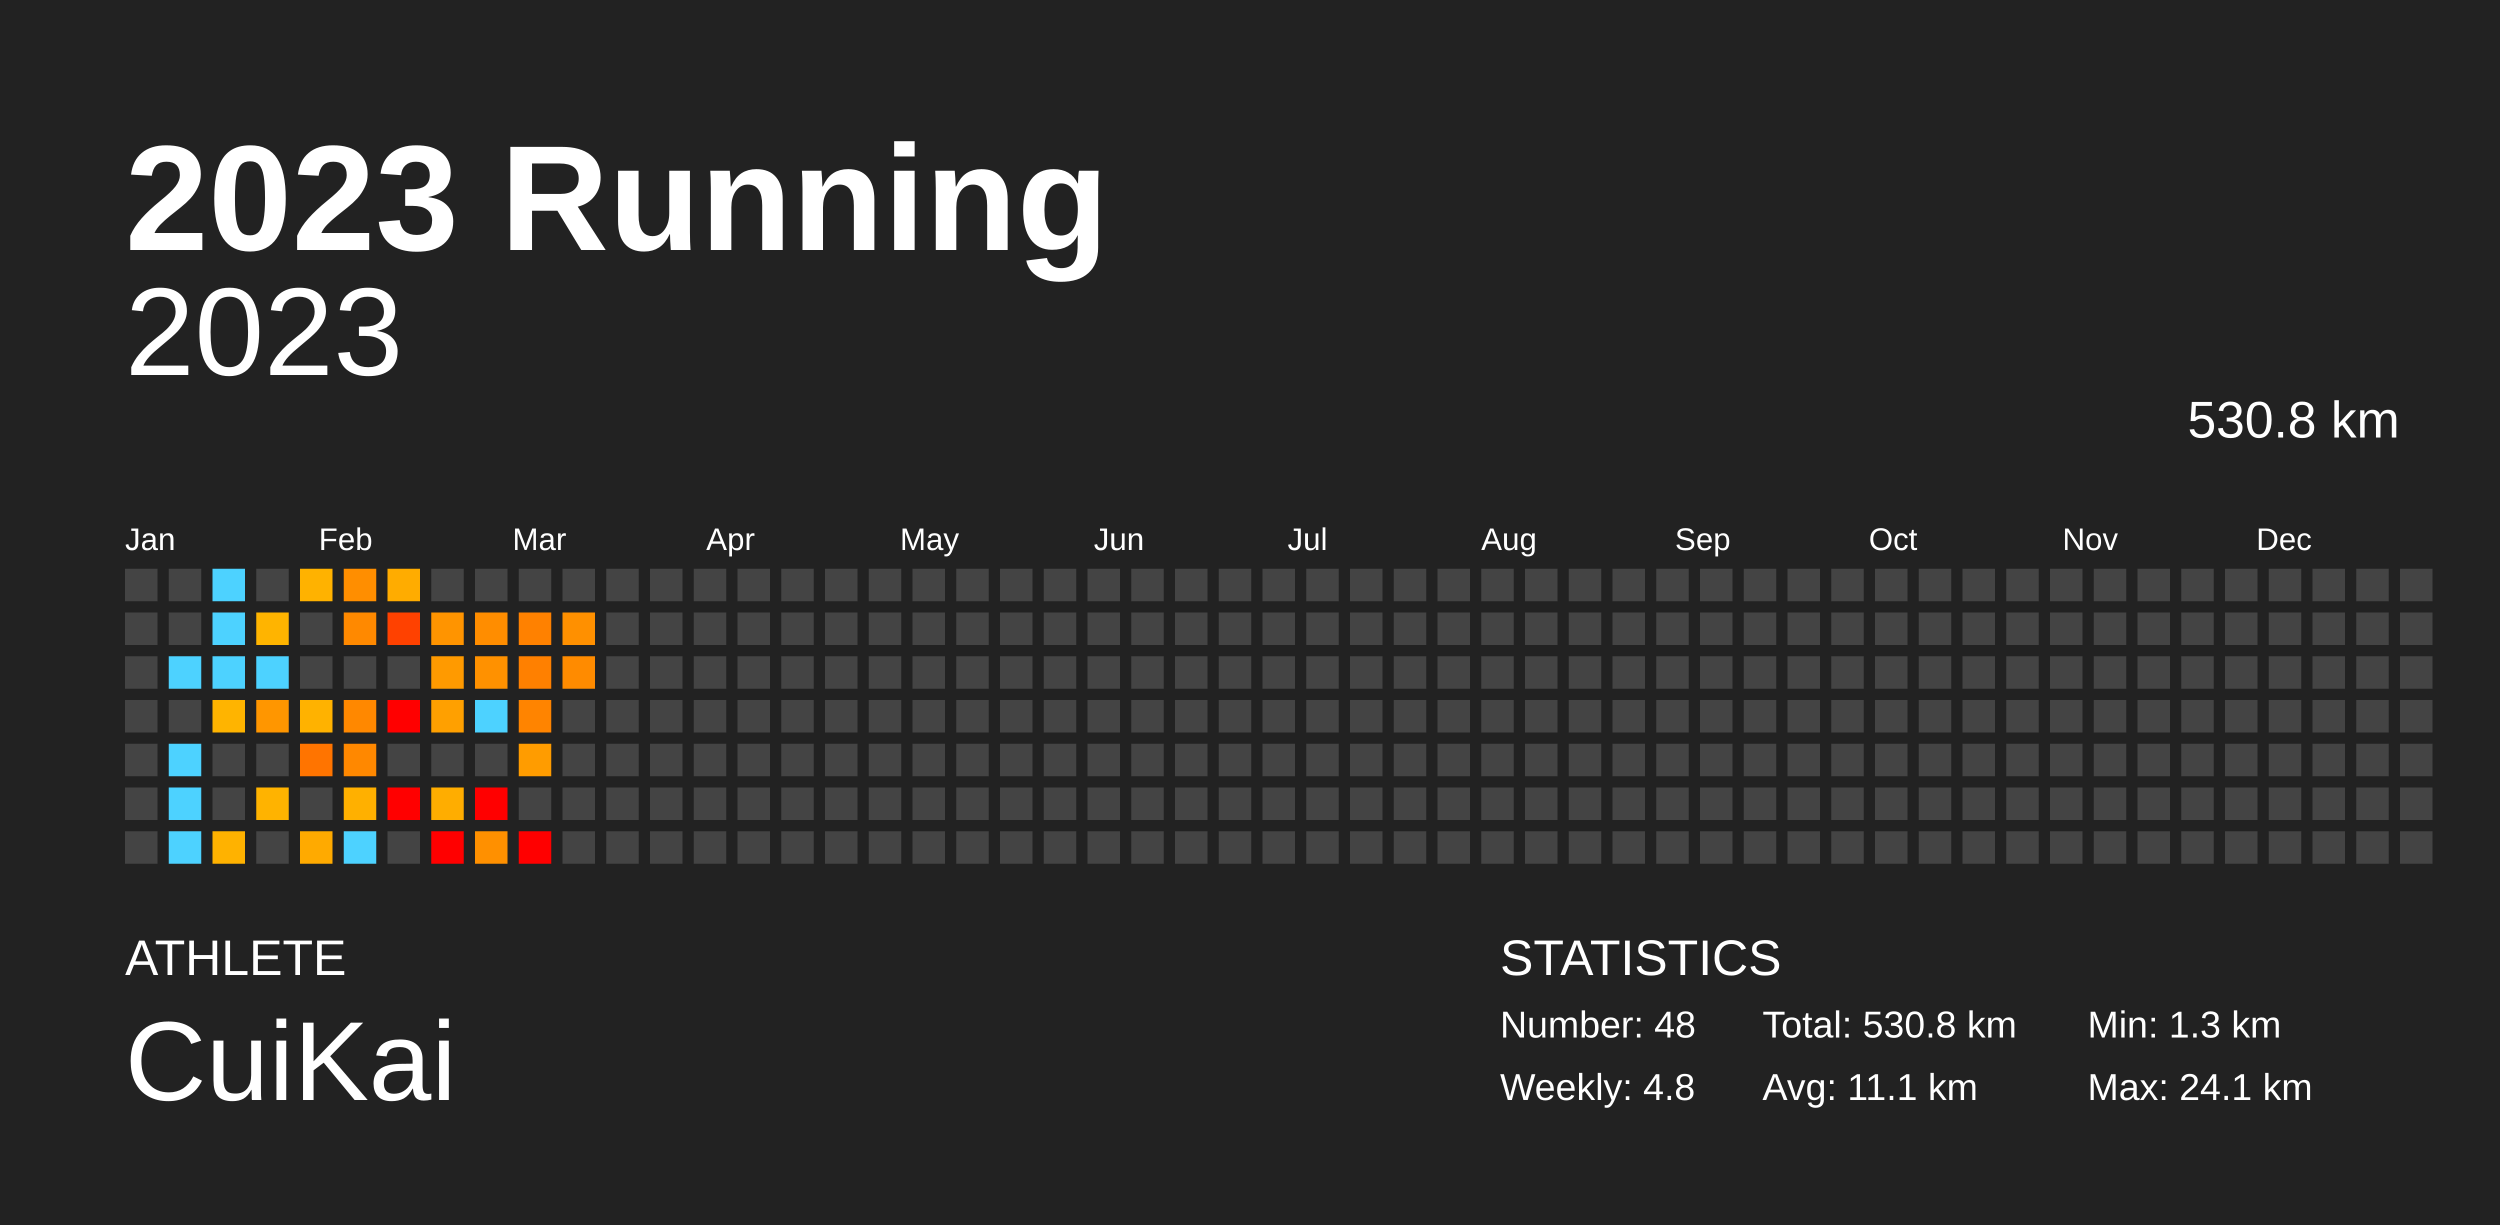
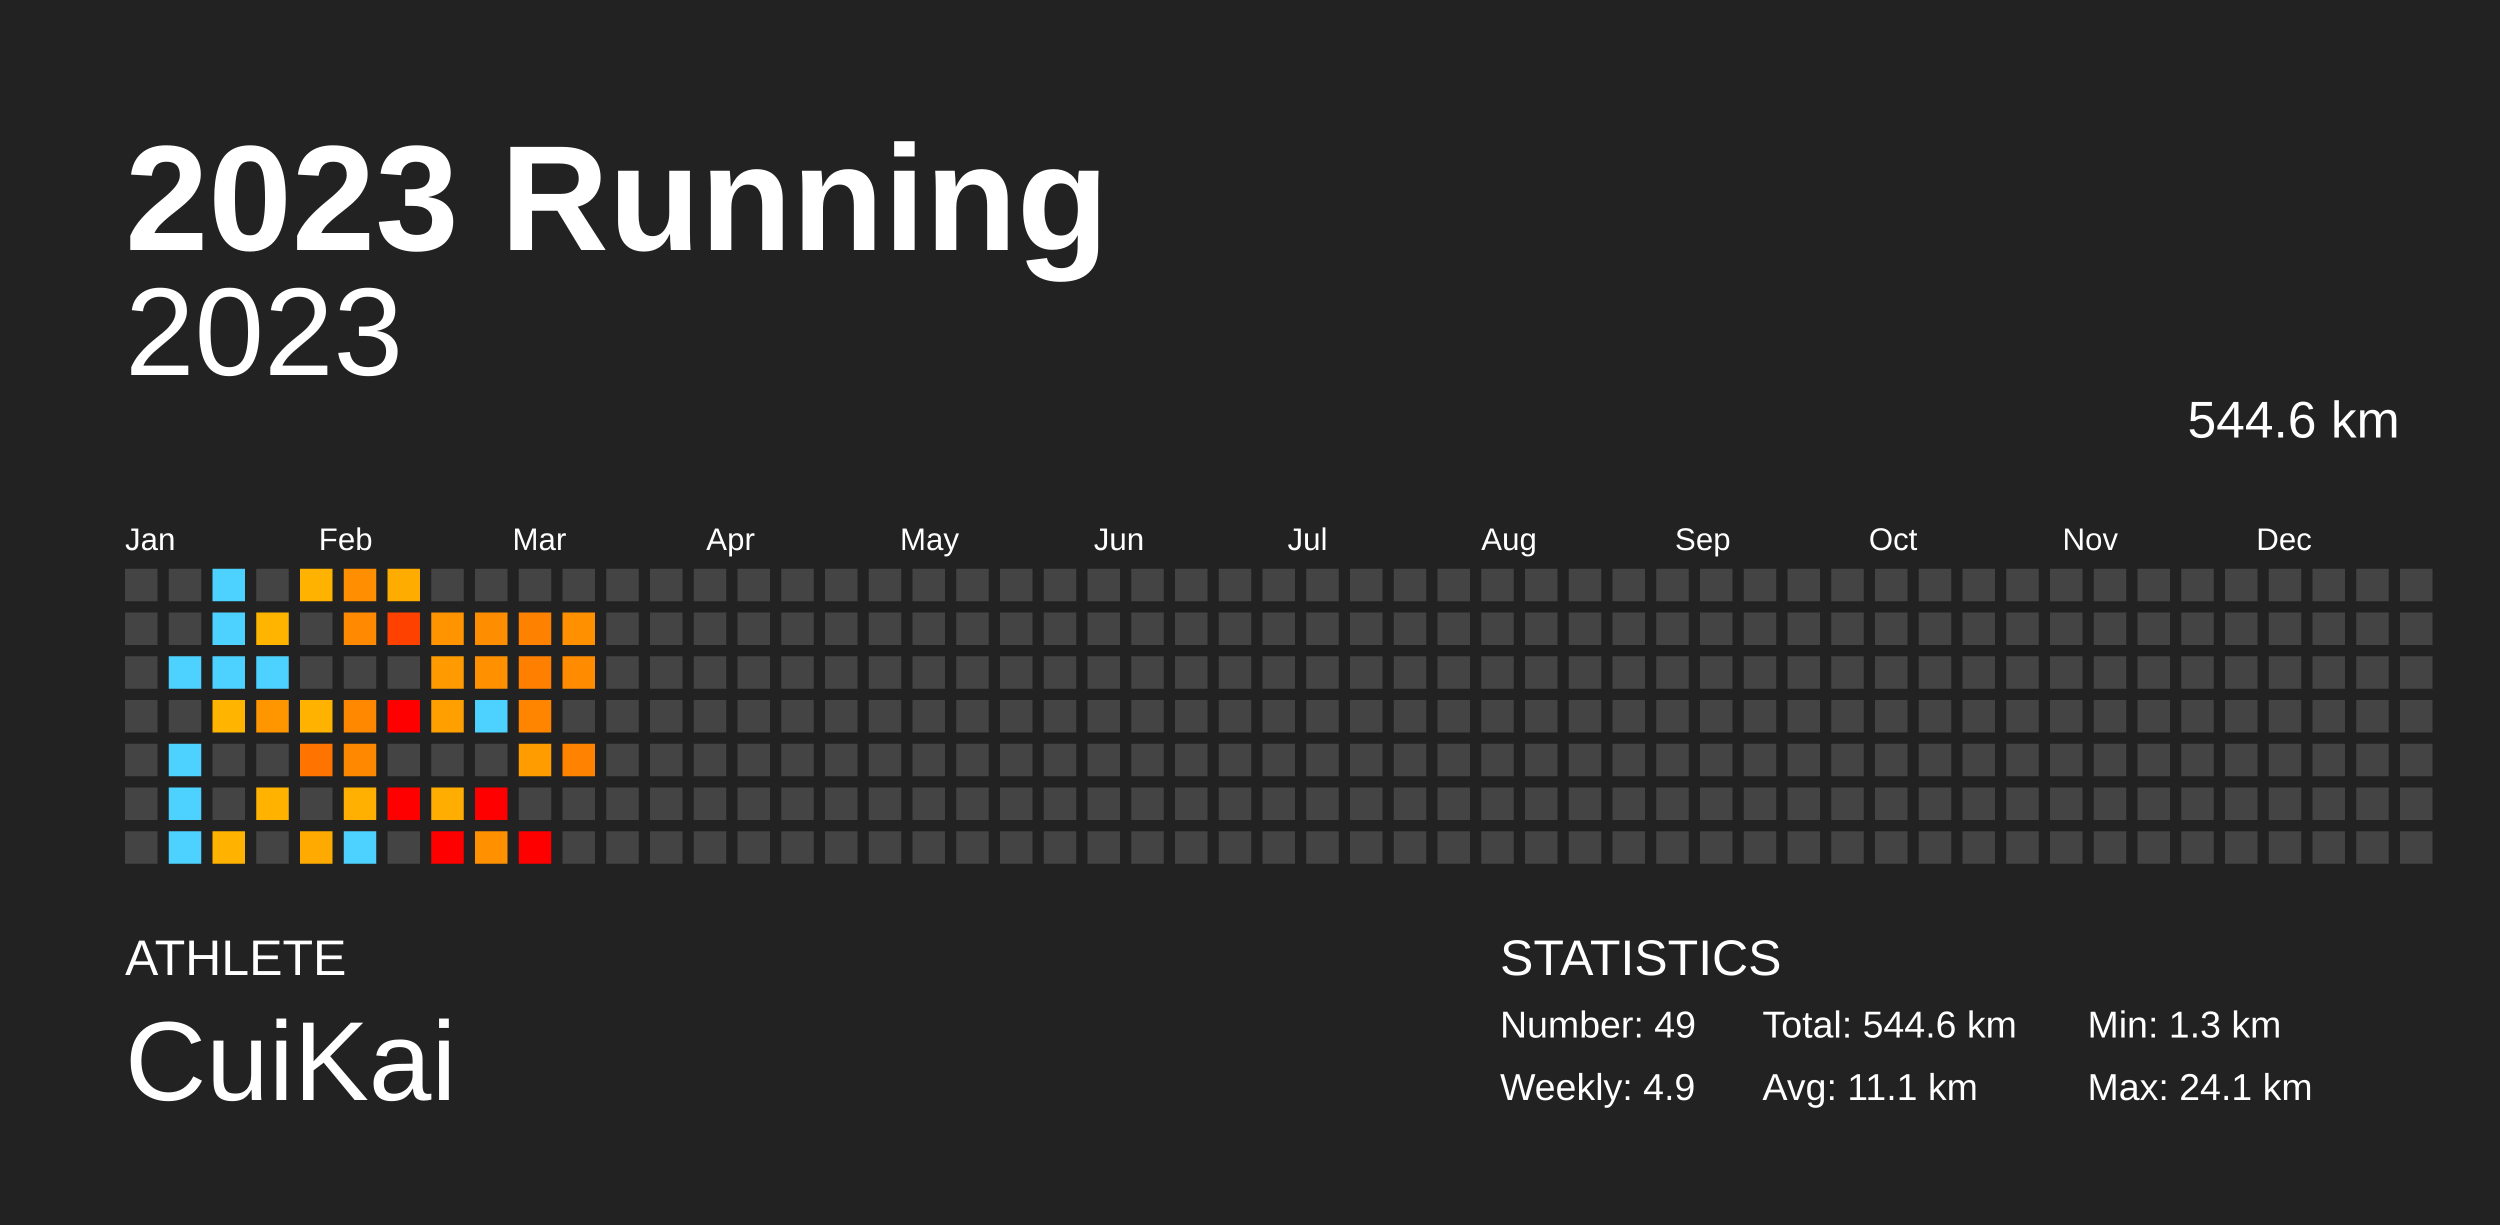
<svg xmlns="http://www.w3.org/2000/svg" baseProfile="full" height="98mm" version="1.1" viewBox="0,0,200,98" width="200mm">
  <defs />
  <rect fill="#222222" height="98" width="200" x="0" y="0" />
  <text fill="#FFFFFF" style="font-size:12px; font-family:Arial; font-weight:bold;" x="10" y="20">2023 Running</text>
  <text fill="#FFFFFF" style="font-size:4px; font-family:Arial" x="10" y="78">ATHLETE</text>
  <text fill="#FFFFFF" style="font-size:9px; font-family:Arial" x="10" y="88">CuiKai</text>
  <text fill="#FFFFFF" style="font-size:4px; font-family:Arial" x="120" y="78">STATISTICS</text>
-   <text fill="#FFFFFF" style="font-size:3px; font-family:Arial" x="120" y="83">Number: 48</text>
-   <text fill="#FFFFFF" style="font-size:3px; font-family:Arial" x="120" y="88">Weekly: 4.8</text>
-   <text fill="#FFFFFF" style="font-size:3px; font-family:Arial" x="141" y="83">Total: 530.8 km</text>
+   <text fill="#FFFFFF" style="font-size:3px; font-family:Arial" x="120" y="83">Number: 49</text>
+   <text fill="#FFFFFF" style="font-size:3px; font-family:Arial" x="120" y="88">Weekly: 4.9</text>
+   <text fill="#FFFFFF" style="font-size:3px; font-family:Arial" x="141" y="83">Total: 544.6 km</text>
  <text fill="#FFFFFF" style="font-size:3px; font-family:Arial" x="141" y="88">Avg: 11.1 km</text>
  <text fill="#FFFFFF" style="font-size:3px; font-family:Arial" x="167" y="83">Min: 1.3 km</text>
  <text fill="#FFFFFF" style="font-size:3px; font-family:Arial" x="167" y="88">Max: 24.1 km</text>
  <text alignment-baseline="hanging" fill="#FFFFFF" style="font-size:10.0px; font-family:Arial;" x="10" y="30">2023</text>
-   <text alignment-baseline="hanging" fill="#FFFFFF" style="font-size:4.125px; font-family:Arial;" x="175" y="35">530.8 km</text>
+   <text alignment-baseline="hanging" fill="#FFFFFF" style="font-size:4.125px; font-family:Arial;" x="175" y="35">544.6 km</text>
  <text fill="#FFFFFF" style="font-size:2.5px; font-family:Arial" x="10.0" y="44">Jan</text>
  <text fill="#FFFFFF" style="font-size:2.5px; font-family:Arial" x="25.5" y="44">Feb</text>
  <text fill="#FFFFFF" style="font-size:2.5px; font-family:Arial" x="41.0" y="44">Mar</text>
  <text fill="#FFFFFF" style="font-size:2.5px; font-family:Arial" x="56.5" y="44">Apr</text>
  <text fill="#FFFFFF" style="font-size:2.5px; font-family:Arial" x="72.0" y="44">May</text>
  <text fill="#FFFFFF" style="font-size:2.5px; font-family:Arial" x="87.5" y="44">Jun</text>
  <text fill="#FFFFFF" style="font-size:2.5px; font-family:Arial" x="103.0" y="44">Jul</text>
  <text fill="#FFFFFF" style="font-size:2.5px; font-family:Arial" x="118.5" y="44">Aug</text>
  <text fill="#FFFFFF" style="font-size:2.5px; font-family:Arial" x="134.0" y="44">Sep</text>
  <text fill="#FFFFFF" style="font-size:2.5px; font-family:Arial" x="149.5" y="44">Oct</text>
  <text fill="#FFFFFF" style="font-size:2.5px; font-family:Arial" x="165.0" y="44">Nov</text>
  <text fill="#FFFFFF" style="font-size:2.5px; font-family:Arial" x="180.5" y="44">Dec</text>
  <rect fill="#444444" height="2.6" width="2.6" x="10.0" y="45.5" />
  <rect fill="#444444" height="2.6" width="2.6" x="10.0" y="49.0" />
  <rect fill="#444444" height="2.6" width="2.6" x="10.0" y="52.5" />
  <rect fill="#444444" height="2.6" width="2.6" x="10.0" y="56.0" />
  <rect fill="#444444" height="2.6" width="2.6" x="10.0" y="59.5" />
  <rect fill="#444444" height="2.6" width="2.6" x="10.0" y="63.0" />
  <rect fill="#444444" height="2.6" width="2.6" x="10.0" y="66.5" />
  <rect fill="#444444" height="2.6" width="2.6" x="13.5" y="45.5" />
  <rect fill="#444444" height="2.6" width="2.6" x="13.5" y="49.0" />
  <rect fill="#4dd2ff" height="2.6" width="2.6" x="13.5" y="52.5" />
  <rect fill="#444444" height="2.6" width="2.6" x="13.5" y="56.0" />
  <rect fill="#4dd2ff" height="2.6" width="2.6" x="13.5" y="59.5" />
  <rect fill="#4dd2ff" height="2.6" width="2.6" x="13.5" y="63.0" />
  <rect fill="#4dd2ff" height="2.6" width="2.6" x="13.5" y="66.5" />
  <rect fill="#4dd2ff" height="2.6" width="2.6" x="17.0" y="45.5" />
  <rect fill="#4dd2ff" height="2.6" width="2.6" x="17.0" y="49.0" />
  <rect fill="#4dd2ff" height="2.6" width="2.6" x="17.0" y="52.5" />
  <rect fill="#ffb400" height="2.6" width="2.6" x="17.0" y="56.0" />
  <rect fill="#444444" height="2.6" width="2.6" x="17.0" y="59.5" />
  <rect fill="#444444" height="2.6" width="2.6" x="17.0" y="63.0" />
  <rect fill="#ffb200" height="2.6" width="2.6" x="17.0" y="66.5" />
  <rect fill="#444444" height="2.6" width="2.6" x="20.5" y="45.5" />
  <rect fill="#ffb400" height="2.6" width="2.6" x="20.5" y="49.0" />
  <rect fill="#4dd2ff" height="2.6" width="2.6" x="20.5" y="52.5" />
  <rect fill="#ff9600" height="2.6" width="2.6" x="20.5" y="56.0" />
  <rect fill="#444444" height="2.6" width="2.6" x="20.5" y="59.5" />
  <rect fill="#ffb300" height="2.6" width="2.6" x="20.5" y="63.0" />
  <rect fill="#444444" height="2.6" width="2.6" x="20.5" y="66.5" />
  <rect fill="#ffb200" height="2.6" width="2.6" x="24.0" y="45.5" />
  <rect fill="#444444" height="2.6" width="2.6" x="24.0" y="49.0" />
  <rect fill="#444444" height="2.6" width="2.6" x="24.0" y="52.5" />
  <rect fill="#ffb200" height="2.6" width="2.6" x="24.0" y="56.0" />
  <rect fill="#ff7400" height="2.6" width="2.6" x="24.0" y="59.5" />
  <rect fill="#444444" height="2.6" width="2.6" x="24.0" y="63.0" />
  <rect fill="#ffaa00" height="2.6" width="2.6" x="24.0" y="66.5" />
  <rect fill="#ff8e00" height="2.6" width="2.6" x="27.5" y="45.5" />
  <rect fill="#ff8900" height="2.6" width="2.6" x="27.5" y="49.0" />
  <rect fill="#444444" height="2.6" width="2.6" x="27.5" y="52.5" />
  <rect fill="#ff8800" height="2.6" width="2.6" x="27.5" y="56.0" />
  <rect fill="#ff8800" height="2.6" width="2.6" x="27.5" y="59.5" />
  <rect fill="#ffb000" height="2.6" width="2.6" x="27.5" y="63.0" />
  <rect fill="#4dd2ff" height="2.6" width="2.6" x="27.5" y="66.5" />
  <rect fill="#ffac00" height="2.6" width="2.6" x="31.0" y="45.5" />
  <rect fill="#ff4100" height="2.6" width="2.6" x="31.0" y="49.0" />
  <rect fill="#444444" height="2.6" width="2.6" x="31.0" y="52.5" />
  <rect fill="red" height="2.6" width="2.6" x="31.0" y="56.0" />
  <rect fill="#444444" height="2.6" width="2.6" x="31.0" y="59.5" />
  <rect fill="red" height="2.6" width="2.6" x="31.0" y="63.0" />
  <rect fill="#444444" height="2.6" width="2.6" x="31.0" y="66.5" />
  <rect fill="#444444" height="2.6" width="2.6" x="34.5" y="45.5" />
  <rect fill="#ff9400" height="2.6" width="2.6" x="34.5" y="49.0" />
  <rect fill="#ff9a00" height="2.6" width="2.6" x="34.5" y="52.5" />
  <rect fill="#ffa000" height="2.6" width="2.6" x="34.5" y="56.0" />
  <rect fill="#444444" height="2.6" width="2.6" x="34.5" y="59.5" />
  <rect fill="#ffad00" height="2.6" width="2.6" x="34.5" y="63.0" />
  <rect fill="red" height="2.6" width="2.6" x="34.5" y="66.5" />
  <rect fill="#444444" height="2.6" width="2.6" x="38.0" y="45.5" />
  <rect fill="#ff8d00" height="2.6" width="2.6" x="38.0" y="49.0" />
  <rect fill="#ff9100" height="2.6" width="2.6" x="38.0" y="52.5" />
  <rect fill="#4dd2ff" height="2.6" width="2.6" x="38.0" y="56.0" />
  <rect fill="#444444" height="2.6" width="2.6" x="38.0" y="59.5" />
  <rect fill="red" height="2.6" width="2.6" x="38.0" y="63.0" />
  <rect fill="#ff9000" height="2.6" width="2.6" x="38.0" y="66.5" />
  <rect fill="#444444" height="2.6" width="2.6" x="41.5" y="45.5" />
  <rect fill="#ff8100" height="2.6" width="2.6" x="41.5" y="49.0" />
  <rect fill="#ff8000" height="2.6" width="2.6" x="41.5" y="52.5" />
  <rect fill="#ff8400" height="2.6" width="2.6" x="41.5" y="56.0" />
  <rect fill="#ff9c00" height="2.6" width="2.6" x="41.5" y="59.5" />
  <rect fill="#444444" height="2.6" width="2.6" x="41.5" y="63.0" />
  <rect fill="red" height="2.6" width="2.6" x="41.5" y="66.5" />
  <rect fill="#444444" height="2.6" width="2.6" x="45.0" y="45.5" />
  <rect fill="#ff9000" height="2.6" width="2.6" x="45.0" y="49.0" />
  <rect fill="#ff8b00" height="2.6" width="2.6" x="45.0" y="52.5" />
  <rect fill="#444444" height="2.6" width="2.6" x="45.0" y="56.0" />
-   <rect fill="#444444" height="2.6" width="2.6" x="45.0" y="59.5" />
+   <rect fill="#ff8300" height="2.6" width="2.6" x="45.0" y="59.5" />
  <rect fill="#444444" height="2.6" width="2.6" x="45.0" y="63.0" />
  <rect fill="#444444" height="2.6" width="2.6" x="45.0" y="66.5" />
  <rect fill="#444444" height="2.6" width="2.6" x="48.5" y="45.5" />
  <rect fill="#444444" height="2.6" width="2.6" x="48.5" y="49.0" />
  <rect fill="#444444" height="2.6" width="2.6" x="48.5" y="52.5" />
  <rect fill="#444444" height="2.6" width="2.6" x="48.5" y="56.0" />
  <rect fill="#444444" height="2.6" width="2.6" x="48.5" y="59.5" />
  <rect fill="#444444" height="2.6" width="2.6" x="48.5" y="63.0" />
  <rect fill="#444444" height="2.6" width="2.6" x="48.5" y="66.5" />
  <rect fill="#444444" height="2.6" width="2.6" x="52.0" y="45.5" />
  <rect fill="#444444" height="2.6" width="2.6" x="52.0" y="49.0" />
  <rect fill="#444444" height="2.6" width="2.6" x="52.0" y="52.5" />
  <rect fill="#444444" height="2.6" width="2.6" x="52.0" y="56.0" />
  <rect fill="#444444" height="2.6" width="2.6" x="52.0" y="59.5" />
  <rect fill="#444444" height="2.6" width="2.6" x="52.0" y="63.0" />
  <rect fill="#444444" height="2.6" width="2.6" x="52.0" y="66.5" />
  <rect fill="#444444" height="2.6" width="2.6" x="55.5" y="45.5" />
  <rect fill="#444444" height="2.6" width="2.6" x="55.5" y="49.0" />
  <rect fill="#444444" height="2.6" width="2.6" x="55.5" y="52.5" />
  <rect fill="#444444" height="2.6" width="2.6" x="55.5" y="56.0" />
  <rect fill="#444444" height="2.6" width="2.6" x="55.5" y="59.5" />
  <rect fill="#444444" height="2.6" width="2.6" x="55.5" y="63.0" />
  <rect fill="#444444" height="2.6" width="2.6" x="55.5" y="66.5" />
  <rect fill="#444444" height="2.6" width="2.6" x="59.0" y="45.5" />
  <rect fill="#444444" height="2.6" width="2.6" x="59.0" y="49.0" />
  <rect fill="#444444" height="2.6" width="2.6" x="59.0" y="52.5" />
  <rect fill="#444444" height="2.6" width="2.6" x="59.0" y="56.0" />
  <rect fill="#444444" height="2.6" width="2.6" x="59.0" y="59.5" />
  <rect fill="#444444" height="2.6" width="2.6" x="59.0" y="63.0" />
  <rect fill="#444444" height="2.6" width="2.6" x="59.0" y="66.5" />
  <rect fill="#444444" height="2.6" width="2.6" x="62.5" y="45.5" />
  <rect fill="#444444" height="2.6" width="2.6" x="62.5" y="49.0" />
  <rect fill="#444444" height="2.6" width="2.6" x="62.5" y="52.5" />
  <rect fill="#444444" height="2.6" width="2.6" x="62.5" y="56.0" />
  <rect fill="#444444" height="2.6" width="2.6" x="62.5" y="59.5" />
  <rect fill="#444444" height="2.6" width="2.6" x="62.5" y="63.0" />
  <rect fill="#444444" height="2.6" width="2.6" x="62.5" y="66.5" />
  <rect fill="#444444" height="2.6" width="2.6" x="66.0" y="45.5" />
  <rect fill="#444444" height="2.6" width="2.6" x="66.0" y="49.0" />
  <rect fill="#444444" height="2.6" width="2.6" x="66.0" y="52.5" />
  <rect fill="#444444" height="2.6" width="2.6" x="66.0" y="56.0" />
  <rect fill="#444444" height="2.6" width="2.6" x="66.0" y="59.5" />
  <rect fill="#444444" height="2.6" width="2.6" x="66.0" y="63.0" />
  <rect fill="#444444" height="2.6" width="2.6" x="66.0" y="66.5" />
  <rect fill="#444444" height="2.6" width="2.6" x="69.5" y="45.5" />
  <rect fill="#444444" height="2.6" width="2.6" x="69.5" y="49.0" />
  <rect fill="#444444" height="2.6" width="2.6" x="69.5" y="52.5" />
  <rect fill="#444444" height="2.6" width="2.6" x="69.5" y="56.0" />
  <rect fill="#444444" height="2.6" width="2.6" x="69.5" y="59.5" />
  <rect fill="#444444" height="2.6" width="2.6" x="69.5" y="63.0" />
  <rect fill="#444444" height="2.6" width="2.6" x="69.5" y="66.5" />
  <rect fill="#444444" height="2.6" width="2.6" x="73.0" y="45.5" />
  <rect fill="#444444" height="2.6" width="2.6" x="73.0" y="49.0" />
  <rect fill="#444444" height="2.6" width="2.6" x="73.0" y="52.5" />
  <rect fill="#444444" height="2.6" width="2.6" x="73.0" y="56.0" />
  <rect fill="#444444" height="2.6" width="2.6" x="73.0" y="59.5" />
  <rect fill="#444444" height="2.6" width="2.6" x="73.0" y="63.0" />
  <rect fill="#444444" height="2.6" width="2.6" x="73.0" y="66.5" />
  <rect fill="#444444" height="2.6" width="2.6" x="76.5" y="45.5" />
  <rect fill="#444444" height="2.6" width="2.6" x="76.5" y="49.0" />
  <rect fill="#444444" height="2.6" width="2.6" x="76.5" y="52.5" />
  <rect fill="#444444" height="2.6" width="2.6" x="76.5" y="56.0" />
  <rect fill="#444444" height="2.6" width="2.6" x="76.5" y="59.5" />
  <rect fill="#444444" height="2.6" width="2.6" x="76.5" y="63.0" />
  <rect fill="#444444" height="2.6" width="2.6" x="76.5" y="66.5" />
  <rect fill="#444444" height="2.6" width="2.6" x="80.0" y="45.5" />
  <rect fill="#444444" height="2.6" width="2.6" x="80.0" y="49.0" />
  <rect fill="#444444" height="2.6" width="2.6" x="80.0" y="52.5" />
  <rect fill="#444444" height="2.6" width="2.6" x="80.0" y="56.0" />
  <rect fill="#444444" height="2.6" width="2.6" x="80.0" y="59.5" />
  <rect fill="#444444" height="2.6" width="2.6" x="80.0" y="63.0" />
  <rect fill="#444444" height="2.6" width="2.6" x="80.0" y="66.5" />
  <rect fill="#444444" height="2.6" width="2.6" x="83.5" y="45.5" />
  <rect fill="#444444" height="2.6" width="2.6" x="83.5" y="49.0" />
  <rect fill="#444444" height="2.6" width="2.6" x="83.5" y="52.5" />
  <rect fill="#444444" height="2.6" width="2.6" x="83.5" y="56.0" />
  <rect fill="#444444" height="2.6" width="2.6" x="83.5" y="59.5" />
  <rect fill="#444444" height="2.6" width="2.6" x="83.5" y="63.0" />
  <rect fill="#444444" height="2.6" width="2.6" x="83.5" y="66.5" />
  <rect fill="#444444" height="2.6" width="2.6" x="87.0" y="45.5" />
  <rect fill="#444444" height="2.6" width="2.6" x="87.0" y="49.0" />
  <rect fill="#444444" height="2.6" width="2.6" x="87.0" y="52.5" />
  <rect fill="#444444" height="2.6" width="2.6" x="87.0" y="56.0" />
  <rect fill="#444444" height="2.6" width="2.6" x="87.0" y="59.5" />
  <rect fill="#444444" height="2.6" width="2.6" x="87.0" y="63.0" />
  <rect fill="#444444" height="2.6" width="2.6" x="87.0" y="66.5" />
  <rect fill="#444444" height="2.6" width="2.6" x="90.5" y="45.5" />
  <rect fill="#444444" height="2.6" width="2.6" x="90.5" y="49.0" />
  <rect fill="#444444" height="2.6" width="2.6" x="90.5" y="52.5" />
  <rect fill="#444444" height="2.6" width="2.6" x="90.5" y="56.0" />
  <rect fill="#444444" height="2.6" width="2.6" x="90.5" y="59.5" />
  <rect fill="#444444" height="2.6" width="2.6" x="90.5" y="63.0" />
  <rect fill="#444444" height="2.6" width="2.6" x="90.5" y="66.5" />
  <rect fill="#444444" height="2.6" width="2.6" x="94.0" y="45.5" />
  <rect fill="#444444" height="2.6" width="2.6" x="94.0" y="49.0" />
  <rect fill="#444444" height="2.6" width="2.6" x="94.0" y="52.5" />
  <rect fill="#444444" height="2.6" width="2.6" x="94.0" y="56.0" />
  <rect fill="#444444" height="2.6" width="2.6" x="94.0" y="59.5" />
  <rect fill="#444444" height="2.6" width="2.6" x="94.0" y="63.0" />
  <rect fill="#444444" height="2.6" width="2.6" x="94.0" y="66.5" />
  <rect fill="#444444" height="2.6" width="2.6" x="97.5" y="45.5" />
  <rect fill="#444444" height="2.6" width="2.6" x="97.5" y="49.0" />
  <rect fill="#444444" height="2.6" width="2.6" x="97.5" y="52.5" />
  <rect fill="#444444" height="2.6" width="2.6" x="97.5" y="56.0" />
  <rect fill="#444444" height="2.6" width="2.6" x="97.5" y="59.5" />
  <rect fill="#444444" height="2.6" width="2.6" x="97.5" y="63.0" />
  <rect fill="#444444" height="2.6" width="2.6" x="97.5" y="66.5" />
  <rect fill="#444444" height="2.6" width="2.6" x="101.0" y="45.5" />
  <rect fill="#444444" height="2.6" width="2.6" x="101.0" y="49.0" />
  <rect fill="#444444" height="2.6" width="2.6" x="101.0" y="52.5" />
  <rect fill="#444444" height="2.6" width="2.6" x="101.0" y="56.0" />
  <rect fill="#444444" height="2.6" width="2.6" x="101.0" y="59.5" />
  <rect fill="#444444" height="2.6" width="2.6" x="101.0" y="63.0" />
  <rect fill="#444444" height="2.6" width="2.6" x="101.0" y="66.5" />
  <rect fill="#444444" height="2.6" width="2.6" x="104.5" y="45.5" />
  <rect fill="#444444" height="2.6" width="2.6" x="104.5" y="49.0" />
  <rect fill="#444444" height="2.6" width="2.6" x="104.5" y="52.5" />
  <rect fill="#444444" height="2.6" width="2.6" x="104.5" y="56.0" />
  <rect fill="#444444" height="2.6" width="2.6" x="104.5" y="59.5" />
  <rect fill="#444444" height="2.6" width="2.6" x="104.5" y="63.0" />
  <rect fill="#444444" height="2.6" width="2.6" x="104.5" y="66.5" />
  <rect fill="#444444" height="2.6" width="2.6" x="108.0" y="45.5" />
  <rect fill="#444444" height="2.6" width="2.6" x="108.0" y="49.0" />
  <rect fill="#444444" height="2.6" width="2.6" x="108.0" y="52.5" />
  <rect fill="#444444" height="2.6" width="2.6" x="108.0" y="56.0" />
  <rect fill="#444444" height="2.6" width="2.6" x="108.0" y="59.5" />
  <rect fill="#444444" height="2.6" width="2.6" x="108.0" y="63.0" />
  <rect fill="#444444" height="2.6" width="2.6" x="108.0" y="66.5" />
  <rect fill="#444444" height="2.6" width="2.6" x="111.5" y="45.5" />
  <rect fill="#444444" height="2.6" width="2.6" x="111.5" y="49.0" />
  <rect fill="#444444" height="2.6" width="2.6" x="111.5" y="52.5" />
  <rect fill="#444444" height="2.6" width="2.6" x="111.5" y="56.0" />
  <rect fill="#444444" height="2.6" width="2.6" x="111.5" y="59.5" />
  <rect fill="#444444" height="2.6" width="2.6" x="111.5" y="63.0" />
  <rect fill="#444444" height="2.6" width="2.6" x="111.5" y="66.5" />
  <rect fill="#444444" height="2.6" width="2.6" x="115.0" y="45.5" />
  <rect fill="#444444" height="2.6" width="2.6" x="115.0" y="49.0" />
  <rect fill="#444444" height="2.6" width="2.6" x="115.0" y="52.5" />
  <rect fill="#444444" height="2.6" width="2.6" x="115.0" y="56.0" />
  <rect fill="#444444" height="2.6" width="2.6" x="115.0" y="59.5" />
  <rect fill="#444444" height="2.6" width="2.6" x="115.0" y="63.0" />
  <rect fill="#444444" height="2.6" width="2.6" x="115.0" y="66.5" />
  <rect fill="#444444" height="2.6" width="2.6" x="118.5" y="45.5" />
  <rect fill="#444444" height="2.6" width="2.6" x="118.5" y="49.0" />
  <rect fill="#444444" height="2.6" width="2.6" x="118.5" y="52.5" />
  <rect fill="#444444" height="2.6" width="2.6" x="118.5" y="56.0" />
  <rect fill="#444444" height="2.6" width="2.6" x="118.5" y="59.5" />
  <rect fill="#444444" height="2.6" width="2.6" x="118.5" y="63.0" />
  <rect fill="#444444" height="2.6" width="2.6" x="118.5" y="66.5" />
  <rect fill="#444444" height="2.6" width="2.6" x="122.0" y="45.5" />
  <rect fill="#444444" height="2.6" width="2.6" x="122.0" y="49.0" />
  <rect fill="#444444" height="2.6" width="2.6" x="122.0" y="52.5" />
  <rect fill="#444444" height="2.6" width="2.6" x="122.0" y="56.0" />
  <rect fill="#444444" height="2.6" width="2.6" x="122.0" y="59.5" />
  <rect fill="#444444" height="2.6" width="2.6" x="122.0" y="63.0" />
  <rect fill="#444444" height="2.6" width="2.6" x="122.0" y="66.5" />
  <rect fill="#444444" height="2.6" width="2.6" x="125.5" y="45.5" />
  <rect fill="#444444" height="2.6" width="2.6" x="125.5" y="49.0" />
  <rect fill="#444444" height="2.6" width="2.6" x="125.5" y="52.5" />
  <rect fill="#444444" height="2.6" width="2.6" x="125.5" y="56.0" />
  <rect fill="#444444" height="2.6" width="2.6" x="125.5" y="59.5" />
  <rect fill="#444444" height="2.6" width="2.6" x="125.5" y="63.0" />
  <rect fill="#444444" height="2.6" width="2.6" x="125.5" y="66.5" />
  <rect fill="#444444" height="2.6" width="2.6" x="129.0" y="45.5" />
  <rect fill="#444444" height="2.6" width="2.6" x="129.0" y="49.0" />
  <rect fill="#444444" height="2.6" width="2.6" x="129.0" y="52.5" />
  <rect fill="#444444" height="2.6" width="2.6" x="129.0" y="56.0" />
  <rect fill="#444444" height="2.6" width="2.6" x="129.0" y="59.5" />
  <rect fill="#444444" height="2.6" width="2.6" x="129.0" y="63.0" />
  <rect fill="#444444" height="2.6" width="2.6" x="129.0" y="66.5" />
  <rect fill="#444444" height="2.6" width="2.6" x="132.5" y="45.5" />
  <rect fill="#444444" height="2.6" width="2.6" x="132.5" y="49.0" />
  <rect fill="#444444" height="2.6" width="2.6" x="132.5" y="52.5" />
  <rect fill="#444444" height="2.6" width="2.6" x="132.5" y="56.0" />
  <rect fill="#444444" height="2.6" width="2.6" x="132.5" y="59.5" />
  <rect fill="#444444" height="2.6" width="2.6" x="132.5" y="63.0" />
  <rect fill="#444444" height="2.6" width="2.6" x="132.5" y="66.5" />
  <rect fill="#444444" height="2.6" width="2.6" x="136.0" y="45.5" />
  <rect fill="#444444" height="2.6" width="2.6" x="136.0" y="49.0" />
  <rect fill="#444444" height="2.6" width="2.6" x="136.0" y="52.5" />
  <rect fill="#444444" height="2.6" width="2.6" x="136.0" y="56.0" />
  <rect fill="#444444" height="2.6" width="2.6" x="136.0" y="59.5" />
  <rect fill="#444444" height="2.6" width="2.6" x="136.0" y="63.0" />
  <rect fill="#444444" height="2.6" width="2.6" x="136.0" y="66.5" />
  <rect fill="#444444" height="2.6" width="2.6" x="139.5" y="45.5" />
  <rect fill="#444444" height="2.6" width="2.6" x="139.5" y="49.0" />
  <rect fill="#444444" height="2.6" width="2.6" x="139.5" y="52.5" />
  <rect fill="#444444" height="2.6" width="2.6" x="139.5" y="56.0" />
  <rect fill="#444444" height="2.6" width="2.6" x="139.5" y="59.5" />
  <rect fill="#444444" height="2.6" width="2.6" x="139.5" y="63.0" />
  <rect fill="#444444" height="2.6" width="2.6" x="139.5" y="66.5" />
  <rect fill="#444444" height="2.6" width="2.6" x="143.0" y="45.5" />
  <rect fill="#444444" height="2.6" width="2.6" x="143.0" y="49.0" />
  <rect fill="#444444" height="2.6" width="2.6" x="143.0" y="52.5" />
  <rect fill="#444444" height="2.6" width="2.6" x="143.0" y="56.0" />
  <rect fill="#444444" height="2.6" width="2.6" x="143.0" y="59.5" />
  <rect fill="#444444" height="2.6" width="2.6" x="143.0" y="63.0" />
  <rect fill="#444444" height="2.6" width="2.6" x="143.0" y="66.5" />
  <rect fill="#444444" height="2.6" width="2.6" x="146.5" y="45.5" />
  <rect fill="#444444" height="2.6" width="2.6" x="146.5" y="49.0" />
  <rect fill="#444444" height="2.6" width="2.6" x="146.5" y="52.5" />
  <rect fill="#444444" height="2.6" width="2.6" x="146.5" y="56.0" />
  <rect fill="#444444" height="2.6" width="2.6" x="146.5" y="59.5" />
  <rect fill="#444444" height="2.6" width="2.6" x="146.5" y="63.0" />
  <rect fill="#444444" height="2.6" width="2.6" x="146.5" y="66.5" />
  <rect fill="#444444" height="2.6" width="2.6" x="150.0" y="45.5" />
  <rect fill="#444444" height="2.6" width="2.6" x="150.0" y="49.0" />
  <rect fill="#444444" height="2.6" width="2.6" x="150.0" y="52.5" />
  <rect fill="#444444" height="2.6" width="2.6" x="150.0" y="56.0" />
  <rect fill="#444444" height="2.6" width="2.6" x="150.0" y="59.5" />
  <rect fill="#444444" height="2.6" width="2.6" x="150.0" y="63.0" />
  <rect fill="#444444" height="2.6" width="2.6" x="150.0" y="66.5" />
  <rect fill="#444444" height="2.6" width="2.6" x="153.5" y="45.5" />
  <rect fill="#444444" height="2.6" width="2.6" x="153.5" y="49.0" />
  <rect fill="#444444" height="2.6" width="2.6" x="153.5" y="52.5" />
  <rect fill="#444444" height="2.6" width="2.6" x="153.5" y="56.0" />
  <rect fill="#444444" height="2.6" width="2.6" x="153.5" y="59.5" />
  <rect fill="#444444" height="2.6" width="2.6" x="153.5" y="63.0" />
  <rect fill="#444444" height="2.6" width="2.6" x="153.5" y="66.5" />
  <rect fill="#444444" height="2.6" width="2.6" x="157.0" y="45.5" />
  <rect fill="#444444" height="2.6" width="2.6" x="157.0" y="49.0" />
  <rect fill="#444444" height="2.6" width="2.6" x="157.0" y="52.5" />
  <rect fill="#444444" height="2.6" width="2.6" x="157.0" y="56.0" />
  <rect fill="#444444" height="2.6" width="2.6" x="157.0" y="59.5" />
  <rect fill="#444444" height="2.6" width="2.6" x="157.0" y="63.0" />
  <rect fill="#444444" height="2.6" width="2.6" x="157.0" y="66.5" />
  <rect fill="#444444" height="2.6" width="2.6" x="160.5" y="45.5" />
  <rect fill="#444444" height="2.6" width="2.6" x="160.5" y="49.0" />
  <rect fill="#444444" height="2.6" width="2.6" x="160.5" y="52.5" />
  <rect fill="#444444" height="2.6" width="2.6" x="160.5" y="56.0" />
  <rect fill="#444444" height="2.6" width="2.6" x="160.5" y="59.5" />
  <rect fill="#444444" height="2.6" width="2.6" x="160.5" y="63.0" />
  <rect fill="#444444" height="2.6" width="2.6" x="160.5" y="66.5" />
  <rect fill="#444444" height="2.6" width="2.6" x="164.0" y="45.5" />
  <rect fill="#444444" height="2.6" width="2.6" x="164.0" y="49.0" />
  <rect fill="#444444" height="2.6" width="2.6" x="164.0" y="52.5" />
  <rect fill="#444444" height="2.6" width="2.6" x="164.0" y="56.0" />
  <rect fill="#444444" height="2.6" width="2.6" x="164.0" y="59.5" />
  <rect fill="#444444" height="2.6" width="2.6" x="164.0" y="63.0" />
  <rect fill="#444444" height="2.6" width="2.6" x="164.0" y="66.5" />
  <rect fill="#444444" height="2.6" width="2.6" x="167.5" y="45.5" />
  <rect fill="#444444" height="2.6" width="2.6" x="167.5" y="49.0" />
  <rect fill="#444444" height="2.6" width="2.6" x="167.5" y="52.5" />
  <rect fill="#444444" height="2.6" width="2.6" x="167.5" y="56.0" />
  <rect fill="#444444" height="2.6" width="2.6" x="167.5" y="59.5" />
  <rect fill="#444444" height="2.6" width="2.6" x="167.5" y="63.0" />
  <rect fill="#444444" height="2.6" width="2.6" x="167.5" y="66.5" />
  <rect fill="#444444" height="2.6" width="2.6" x="171.0" y="45.5" />
  <rect fill="#444444" height="2.6" width="2.6" x="171.0" y="49.0" />
  <rect fill="#444444" height="2.6" width="2.6" x="171.0" y="52.5" />
  <rect fill="#444444" height="2.6" width="2.6" x="171.0" y="56.0" />
  <rect fill="#444444" height="2.6" width="2.6" x="171.0" y="59.5" />
  <rect fill="#444444" height="2.6" width="2.6" x="171.0" y="63.0" />
  <rect fill="#444444" height="2.6" width="2.6" x="171.0" y="66.5" />
  <rect fill="#444444" height="2.6" width="2.6" x="174.5" y="45.5" />
  <rect fill="#444444" height="2.6" width="2.6" x="174.5" y="49.0" />
  <rect fill="#444444" height="2.6" width="2.6" x="174.5" y="52.5" />
  <rect fill="#444444" height="2.6" width="2.6" x="174.5" y="56.0" />
  <rect fill="#444444" height="2.6" width="2.6" x="174.5" y="59.5" />
  <rect fill="#444444" height="2.6" width="2.6" x="174.5" y="63.0" />
  <rect fill="#444444" height="2.6" width="2.6" x="174.5" y="66.5" />
  <rect fill="#444444" height="2.6" width="2.6" x="178.0" y="45.5" />
  <rect fill="#444444" height="2.6" width="2.6" x="178.0" y="49.0" />
  <rect fill="#444444" height="2.6" width="2.6" x="178.0" y="52.5" />
  <rect fill="#444444" height="2.6" width="2.6" x="178.0" y="56.0" />
  <rect fill="#444444" height="2.6" width="2.6" x="178.0" y="59.5" />
  <rect fill="#444444" height="2.6" width="2.6" x="178.0" y="63.0" />
  <rect fill="#444444" height="2.6" width="2.6" x="178.0" y="66.5" />
  <rect fill="#444444" height="2.6" width="2.6" x="181.5" y="45.5" />
  <rect fill="#444444" height="2.6" width="2.6" x="181.5" y="49.0" />
  <rect fill="#444444" height="2.6" width="2.6" x="181.5" y="52.5" />
  <rect fill="#444444" height="2.6" width="2.6" x="181.5" y="56.0" />
  <rect fill="#444444" height="2.6" width="2.6" x="181.5" y="59.5" />
  <rect fill="#444444" height="2.6" width="2.6" x="181.5" y="63.0" />
  <rect fill="#444444" height="2.6" width="2.6" x="181.5" y="66.5" />
  <rect fill="#444444" height="2.6" width="2.6" x="185.0" y="45.5" />
  <rect fill="#444444" height="2.6" width="2.6" x="185.0" y="49.0" />
  <rect fill="#444444" height="2.6" width="2.6" x="185.0" y="52.5" />
  <rect fill="#444444" height="2.6" width="2.6" x="185.0" y="56.0" />
  <rect fill="#444444" height="2.6" width="2.6" x="185.0" y="59.5" />
  <rect fill="#444444" height="2.6" width="2.6" x="185.0" y="63.0" />
  <rect fill="#444444" height="2.6" width="2.6" x="185.0" y="66.5" />
  <rect fill="#444444" height="2.6" width="2.6" x="188.5" y="45.5" />
  <rect fill="#444444" height="2.6" width="2.6" x="188.5" y="49.0" />
  <rect fill="#444444" height="2.6" width="2.6" x="188.5" y="52.5" />
  <rect fill="#444444" height="2.6" width="2.6" x="188.5" y="56.0" />
  <rect fill="#444444" height="2.6" width="2.6" x="188.5" y="59.5" />
  <rect fill="#444444" height="2.6" width="2.6" x="188.5" y="63.0" />
  <rect fill="#444444" height="2.6" width="2.6" x="188.5" y="66.5" />
  <rect fill="#444444" height="2.6" width="2.6" x="192.0" y="45.5" />
  <rect fill="#444444" height="2.6" width="2.6" x="192.0" y="49.0" />
  <rect fill="#444444" height="2.6" width="2.6" x="192.0" y="52.5" />
  <rect fill="#444444" height="2.6" width="2.6" x="192.0" y="56.0" />
  <rect fill="#444444" height="2.6" width="2.6" x="192.0" y="59.5" />
  <rect fill="#444444" height="2.6" width="2.6" x="192.0" y="63.0" />
  <rect fill="#444444" height="2.6" width="2.6" x="192.0" y="66.5" />
</svg>
